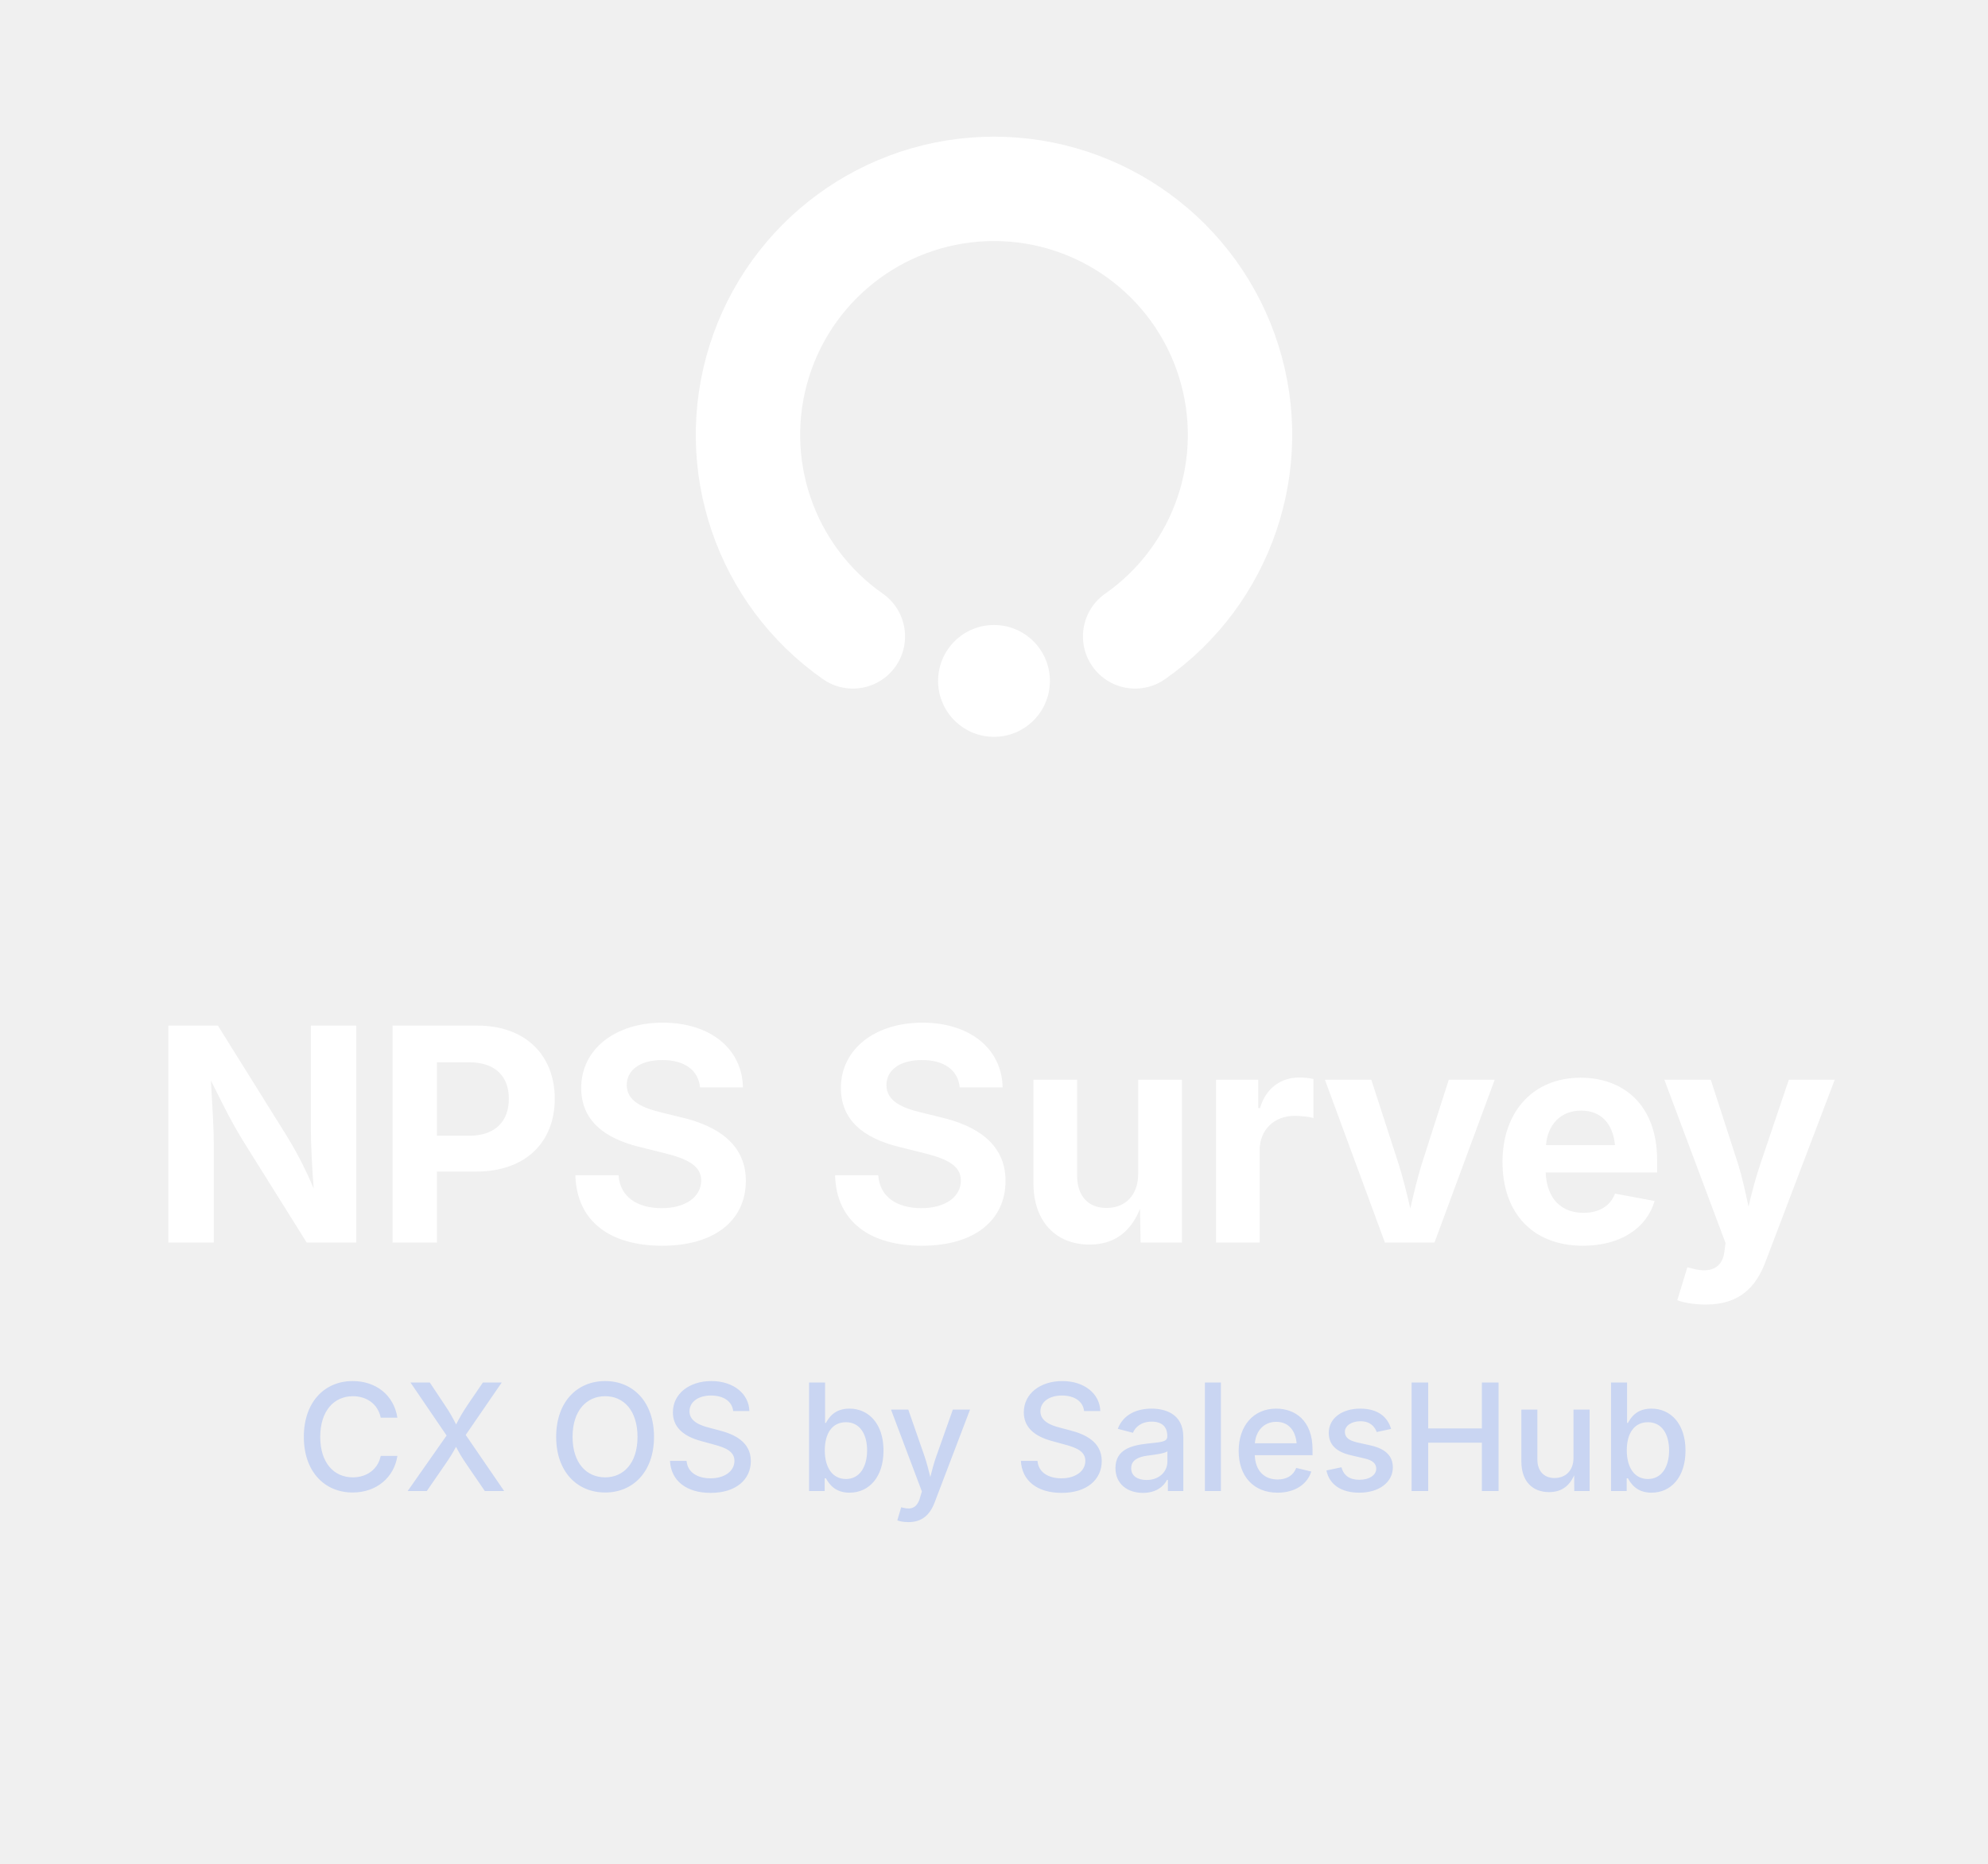
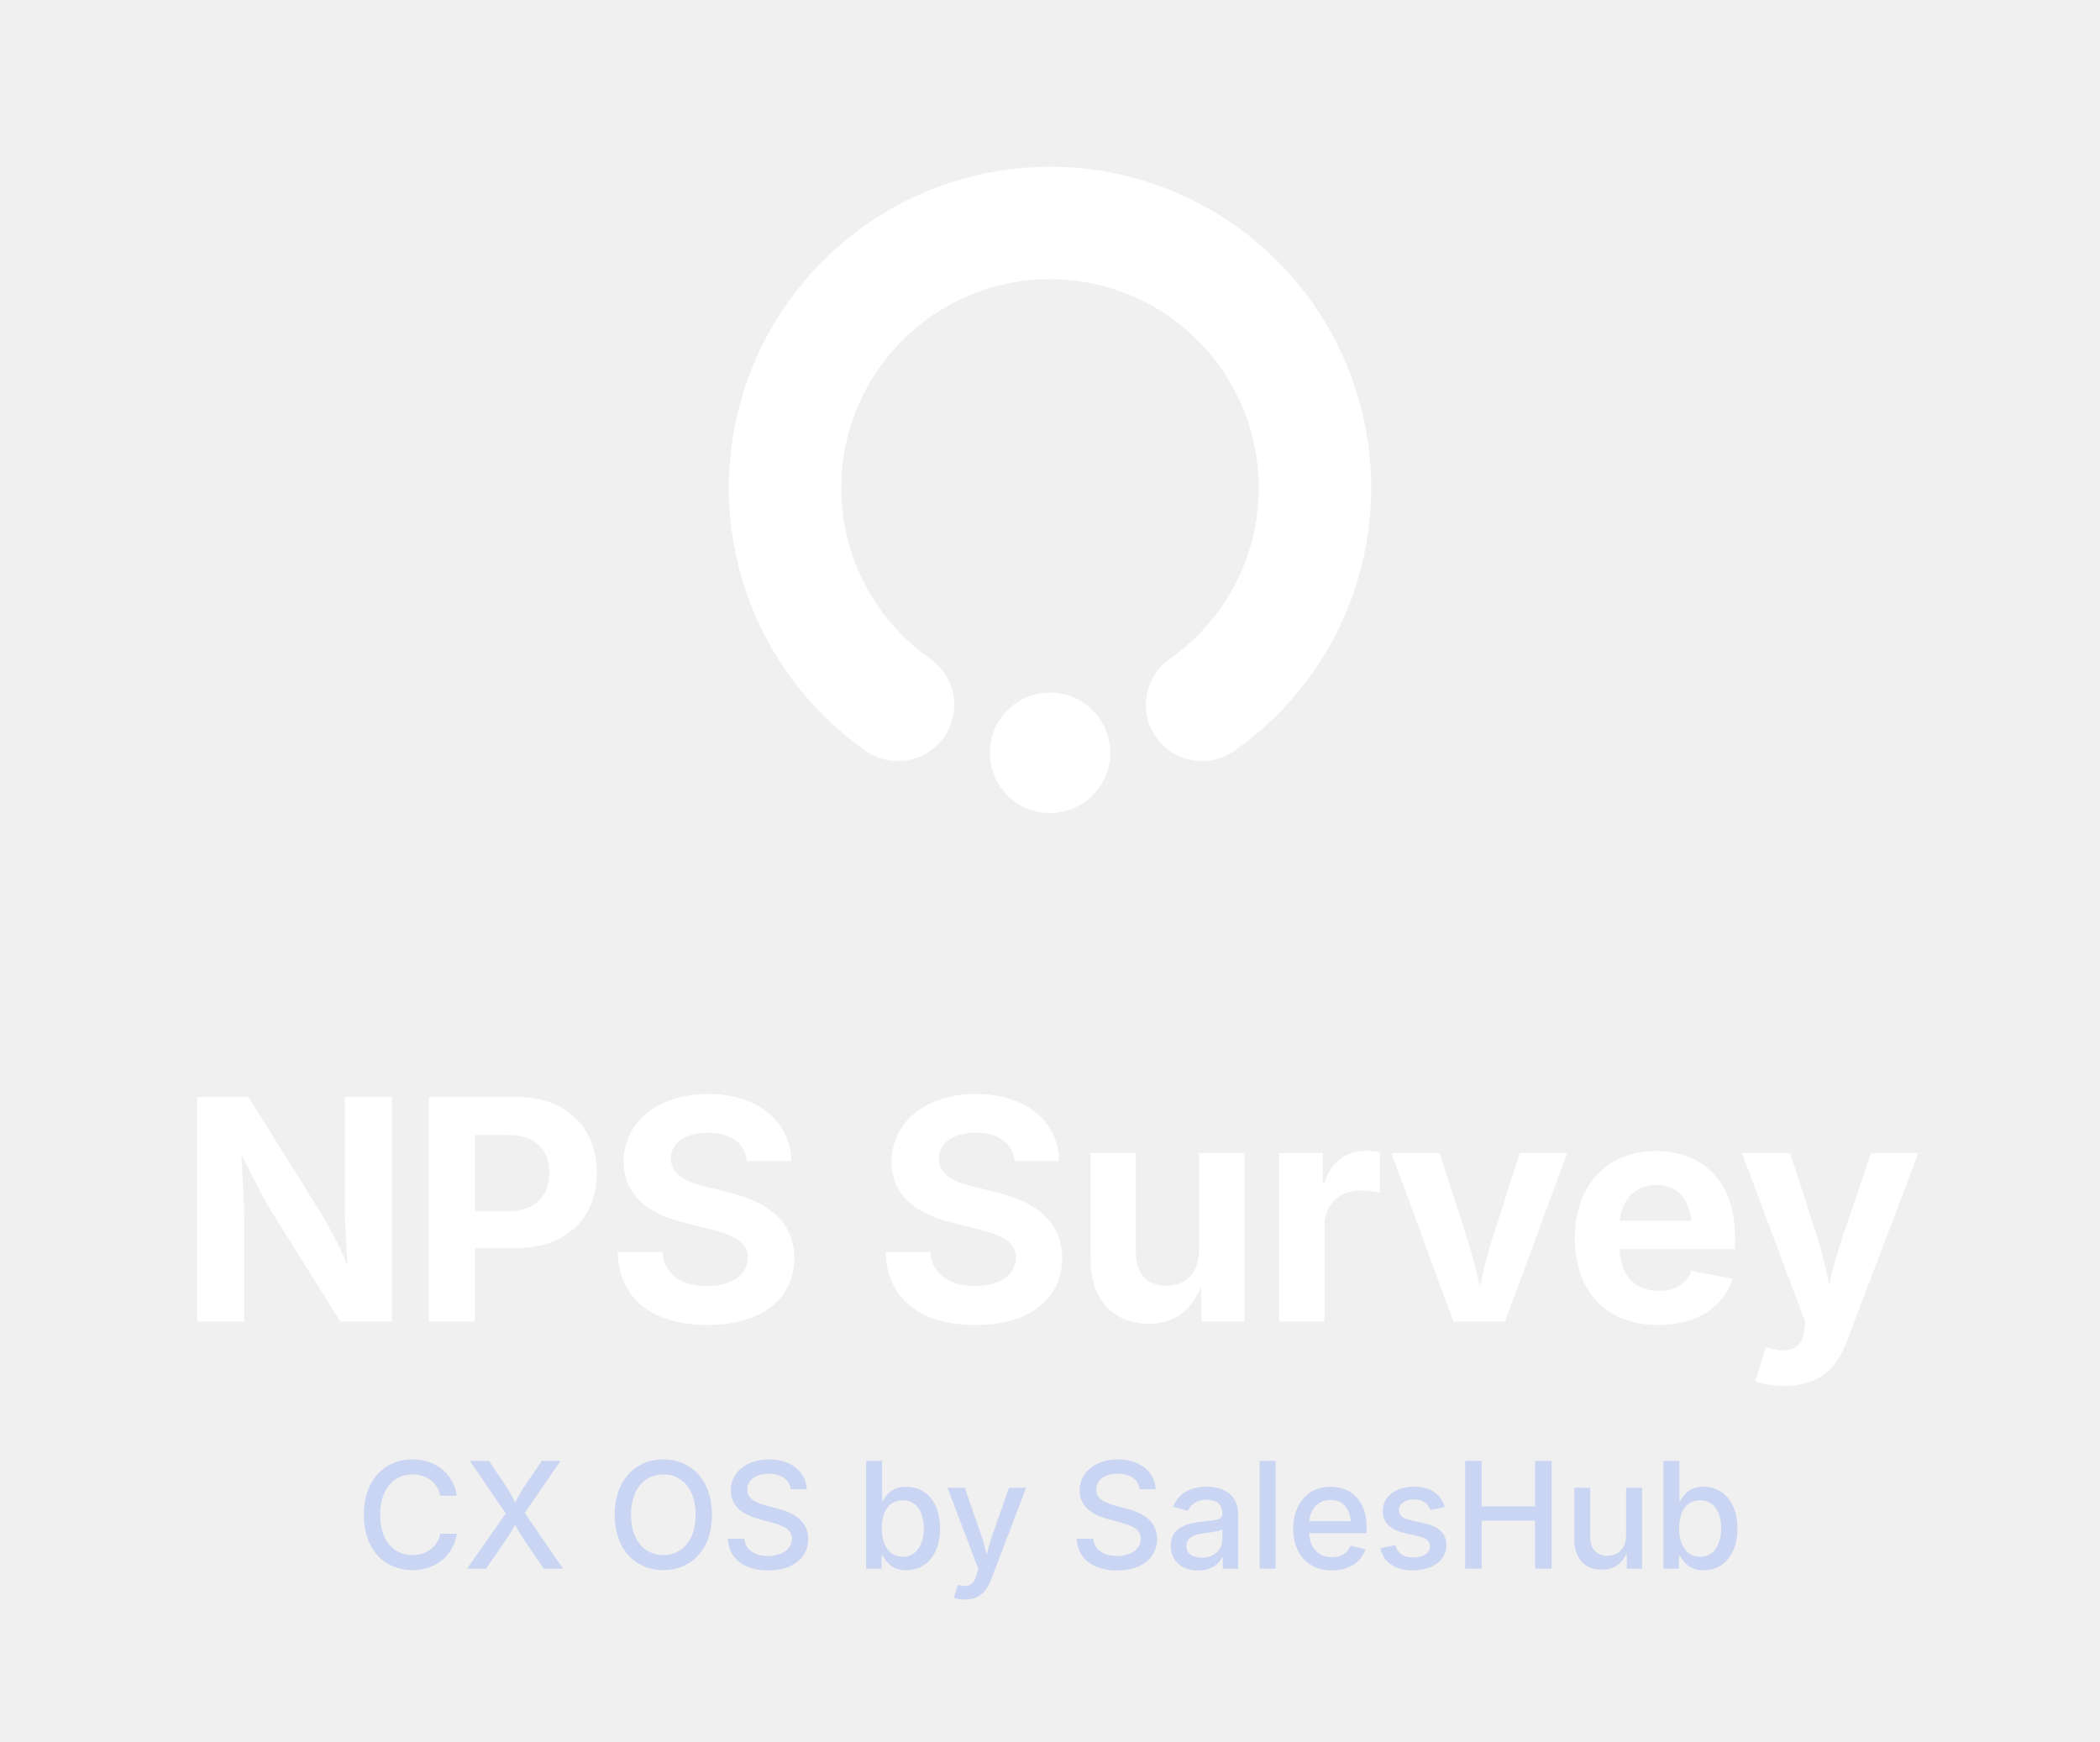
- <svg xmlns="http://www.w3.org/2000/svg" viewBox="0 0 320 300" role="img" aria-label="NPS Survey, CX OS by SalesHub">
-   <g transform="translate(100 10) scale(1.2)">
-     <path d="M31.07 77.03 A33 33 0 1 1 68.93 77.03" fill="none" stroke="#fff" stroke-width="14" stroke-linecap="round" />
-     <circle cx="50" cy="83" r="7.5" fill="#fff" />
+ <svg xmlns="http://www.w3.org/2000/svg" viewBox="0 0 340 282" width="340" height="282" role="img" aria-label="NPS Survey, CX OS by SalesHub">
+   <g transform="translate(105 14) scale(1.3)">
+     <path d="M31.07 77.03 A33 33 0 1 1 68.93 77.03" fill="none" stroke="#FFFFFF" stroke-width="14" stroke-linecap="round" />
+     <circle cx="50" cy="83" r="7.5" fill="#FFFFFF" />
  </g>
-   <text x="160" y="200" text-anchor="middle" font-family="Inter, -apple-system, Segoe UI, Roboto, sans-serif" font-size="48" font-weight="700" fill="#fff" letter-spacing="-0.5">NPS Survey</text>
-   <text x="160" y="240" text-anchor="middle" font-family="Inter, -apple-system, Segoe UI, Roboto, sans-serif" font-size="24" font-weight="500" fill="#c9d5f2">CX OS by SalesHub</text>
+   <path fill="#FFFFFF" d="M31.916 214.0H39.533V197.276C39.533 195.128 39.314 191.222 39.045 186.827C41.291 191.368 42.634 194.029 44.66 197.301L55.11 214.0H63.435V177.623H55.818V195.079C55.818 197.472 56.013 201.378 56.282 204.942C54.695 201.158 53.157 198.399 51.716 196.031L40.217 177.623H31.916ZM69.427 214.0H76.873V202.11H83.44C91.814 202.11 96.624 197.105 96.624 189.903C96.624 182.75 91.888 177.623 83.611 177.623H69.427ZM76.873 196.104V183.775H82.22C86.785 183.775 88.933 186.241 88.933 189.903C88.933 193.565 86.785 196.104 82.244 196.104ZM114.554 214.537C123.392 214.537 128.592 210.265 128.592 203.648C128.592 197.545 123.856 194.42 117.728 193.004L114.432 192.198C111.356 191.466 108.622 190.318 108.622 187.608C108.622 185.167 110.77 183.409 114.579 183.409C118.314 183.409 120.633 185.094 120.902 187.999H128.104C127.982 181.603 122.708 177.135 114.652 177.135C106.742 177.135 100.98 181.529 100.98 188.097C100.98 193.395 104.667 196.495 110.819 197.984L114.823 198.985C118.778 199.962 121.097 201.109 121.097 203.6C121.097 206.358 118.46 208.238 114.481 208.238C110.453 208.238 107.499 206.407 107.254 202.721H100.003C100.223 210.46 105.814 214.537 114.554 214.537ZM157.934 214.537C166.772 214.537 171.972 210.265 171.972 203.648C171.972 197.545 167.236 194.42 161.108 193.004L157.812 192.198C154.736 191.466 152.002 190.318 152.002 187.608C152.002 185.167 154.15 183.409 157.959 183.409C161.694 183.409 164.013 185.094 164.282 187.999H171.484C171.362 181.603 166.089 177.135 158.032 177.135C150.122 177.135 144.36 181.529 144.36 188.097C144.36 193.395 148.047 196.495 154.199 197.984L158.203 198.985C162.158 199.962 164.477 201.109 164.477 203.6C164.477 206.358 161.841 208.238 157.861 208.238C153.833 208.238 150.879 206.407 150.634 202.721H143.383C143.603 210.46 149.194 214.537 157.934 214.537ZM185.972 214.342C190.122 214.342 192.906 212.193 194.444 208.336L194.541 214.0H201.475V186.705H194.126V202.501C194.126 206.114 191.929 208.214 188.828 208.214C185.752 208.214 183.897 206.188 183.897 202.794V186.705H176.573V204.063C176.573 210.46 180.308 214.342 185.972 214.342ZM207.1 214.0H214.425V198.473C214.425 195.079 216.891 192.76 220.26 192.76C221.334 192.76 222.774 192.931 223.433 193.126V186.583C222.774 186.437 221.822 186.339 221.065 186.339C217.989 186.339 215.475 188.097 214.474 191.466H214.181V186.705H207.1ZM235.333 214.0H243.659L253.742 186.705H246.051L241.51 200.865C240.753 203.331 240.167 205.772 239.606 208.312C239.02 205.772 238.41 203.307 237.653 200.865L233.063 186.705H225.275ZM268.449 214.537C274.797 214.537 279.143 211.583 280.485 207.042L273.845 205.797C273.064 207.896 271.135 209.02 268.571 209.02C264.885 209.02 262.395 206.725 262.224 202.257H280.9V200.206C280.9 190.88 275.212 186.363 268.083 186.363C260.1 186.363 254.973 192.076 254.973 200.499C254.973 209.117 260.1 214.537 268.449 214.537ZM262.273 197.667C262.566 194.298 264.665 191.881 268.156 191.881C271.55 191.881 273.479 194.103 273.845 197.667ZM284.207 223.668C285.257 224.083 287.063 224.4 288.992 224.4C294.461 224.4 297.342 221.642 299.002 217.223L310.598 186.705H302.908L298.123 200.865C297.342 203.209 296.707 205.553 296.145 207.994C295.633 205.577 295.144 203.233 294.412 200.865L289.822 186.705H282.034L292.288 214.073L292.092 215.538C291.775 218.272 289.749 219.176 286.795 218.37L285.891 218.15Z" />
+   <path fill="#C9D5F2" d="M66.764 254.234C70.619 254.234 73.432 251.797 73.971 248.34H71.275C70.83 250.566 68.967 251.797 66.787 251.797C63.799 251.797 61.549 249.523 61.549 245.281C61.549 241.062 63.787 238.742 66.787 238.742C68.967 238.742 70.83 239.961 71.275 242.188H73.959C73.373 238.484 70.443 236.305 66.764 236.305C62.24 236.305 58.9 239.68 58.9 245.281C58.9 250.859 62.229 254.234 66.764 254.234ZM75.623 254.0H78.693L81.576 249.828C82.455 248.551 82.865 247.883 83.393 246.875C83.932 247.906 84.318 248.562 85.186 249.828L88.033 254.0H91.15L84.963 244.977L90.764 236.539H87.729L85.373 239.984C84.412 241.402 83.979 242.188 83.416 243.289C82.854 242.176 82.443 241.414 81.482 239.984L79.174 236.539H76.068L81.881 245.059ZM107.404 254.234C111.928 254.234 115.268 250.859 115.268 245.281C115.268 239.68 111.928 236.305 107.404 236.305C102.869 236.305 99.518 239.68 99.518 245.281C99.518 250.859 102.869 254.234 107.404 254.234ZM107.404 251.797C104.404 251.797 102.166 249.5 102.166 245.281C102.166 241.051 104.404 238.742 107.404 238.742C110.381 238.742 112.619 241.039 112.619 245.281C112.619 249.5 110.381 251.797 107.404 251.797ZM124.385 254.293C128.486 254.293 130.854 252.137 130.854 249.172C130.854 246.02 128.053 244.824 125.826 244.25L124.127 243.805C122.791 243.453 120.986 242.832 120.986 241.18C120.986 239.703 122.322 238.625 124.443 238.625C126.424 238.625 127.842 239.539 128.018 241.133H130.619C130.537 238.355 128.088 236.305 124.502 236.305C120.986 236.305 118.314 238.309 118.314 241.332C118.314 243.723 120.002 245.188 122.861 245.949L124.9 246.512C126.775 247.016 128.217 247.613 128.217 249.137C128.217 250.824 126.588 251.949 124.373 251.949C122.357 251.949 120.67 251.059 120.518 249.148H117.834C117.998 252.336 120.459 254.293 124.385 254.293ZM146.732 254.258C149.92 254.258 152.205 251.715 152.205 247.484C152.205 243.219 149.873 240.734 146.732 240.734C144.283 240.734 143.404 242.223 142.947 243.031H142.807V236.539H140.229V254.0H142.736V251.949H142.947C143.404 252.781 144.354 254.258 146.732 254.258ZM146.158 252.066C143.979 252.066 142.76 250.191 142.76 247.461C142.76 244.742 143.943 242.926 146.158 242.926C148.432 242.926 149.568 244.883 149.568 247.461C149.568 250.062 148.396 252.066 146.158 252.066ZM154.432 258.711C154.748 258.852 155.428 258.992 156.236 258.992C158.346 258.992 159.646 257.914 160.443 255.816L166.139 240.898H163.373L160.736 248.34C160.326 249.477 160.033 250.613 159.74 251.738C159.459 250.613 159.189 249.488 158.791 248.34L156.201 240.898H153.412L158.393 254.059L158.111 255.02C157.631 256.707 156.693 257.035 155.357 256.684L155.064 256.613ZM180.869 254.293C184.971 254.293 187.338 252.137 187.338 249.172C187.338 246.02 184.537 244.824 182.311 244.25L180.611 243.805C179.275 243.453 177.471 242.832 177.471 241.18C177.471 239.703 178.807 238.625 180.928 238.625C182.908 238.625 184.326 239.539 184.502 241.133H187.104C187.021 238.355 184.572 236.305 180.986 236.305C177.471 236.305 174.799 238.309 174.799 241.332C174.799 243.723 176.486 245.188 179.346 245.949L181.385 246.512C183.26 247.016 184.701 247.613 184.701 249.137C184.701 250.824 183.072 251.949 180.857 251.949C178.842 251.949 177.154 251.059 177.002 249.148H174.318C174.482 252.336 176.943 254.293 180.869 254.293ZM193.982 254.293C196.104 254.293 197.346 253.227 197.85 252.207H197.979V254.0H200.475V245.305C200.475 241.52 197.463 240.734 195.354 240.734C193.021 240.734 190.818 241.648 189.928 243.992L192.354 244.625C192.717 243.734 193.678 242.832 195.389 242.832C197.029 242.832 197.896 243.676 197.896 245.129V245.199C197.896 246.125 196.9 246.113 194.592 246.383C192.119 246.664 189.553 247.32 189.553 250.297C189.553 252.875 191.486 254.293 193.982 254.293ZM194.557 252.219C193.115 252.219 192.084 251.574 192.084 250.332C192.084 248.984 193.279 248.492 194.732 248.293C195.529 248.188 197.521 247.977 197.908 247.602V249.277C197.908 250.812 196.654 252.219 194.557 252.219ZM206.521 236.539H203.943V254.0H206.521ZM215.639 254.27C218.439 254.27 220.443 252.898 221.064 250.859L218.639 250.285C218.182 251.504 217.104 252.137 215.662 252.137C213.518 252.137 212.064 250.766 211.971 248.234H221.264V247.32C221.264 242.598 218.404 240.734 215.416 240.734C211.748 240.734 209.381 243.512 209.381 247.543C209.381 251.609 211.771 254.27 215.639 254.27ZM211.982 246.312C212.123 244.426 213.365 242.867 215.428 242.867C217.408 242.867 218.521 244.25 218.709 246.312ZM228.787 254.27C231.986 254.27 234.189 252.582 234.189 250.191C234.189 248.375 233.041 247.203 230.615 246.652L228.506 246.184C227.064 245.855 226.479 245.34 226.479 244.473C226.479 243.488 227.557 242.773 228.975 242.773C230.521 242.773 231.26 243.594 231.6 244.508L233.908 244.004C233.346 242.059 231.787 240.734 228.951 240.734C225.986 240.734 223.877 242.293 223.877 244.637C223.877 246.512 225.049 247.707 227.486 248.258L229.689 248.762C230.932 249.043 231.529 249.582 231.529 250.414C231.529 251.387 230.475 252.184 228.811 252.184C227.287 252.184 226.291 251.551 225.928 250.18L223.502 250.684C223.971 253.004 225.939 254.27 228.787 254.27ZM237.213 254.0H239.885V246.219H248.533V254.0H251.217V236.539H248.533V243.922H239.885V236.539H237.213ZM259.35 254.164C261.154 254.164 262.561 253.355 263.381 251.457L263.393 254.0H265.865V240.898H263.275V248.656C263.275 250.73 261.975 251.914 260.229 251.914C258.518 251.914 257.463 250.789 257.463 248.902V240.898H254.885V249.219C254.885 252.453 256.678 254.164 259.35 254.164ZM275.826 254.258C279.014 254.258 281.299 251.715 281.299 247.484C281.299 243.219 278.967 240.734 275.826 240.734C273.377 240.734 272.498 242.223 272.041 243.031H271.9V236.539H269.322V254.0H271.83V251.949H272.041C272.498 252.781 273.447 254.258 275.826 254.258ZM275.252 252.066C273.072 252.066 271.854 250.191 271.854 247.461C271.854 244.742 273.037 242.926 275.252 242.926C277.525 242.926 278.662 244.883 278.662 247.461C278.662 250.062 277.49 252.066 275.252 252.066Z" />
</svg>
